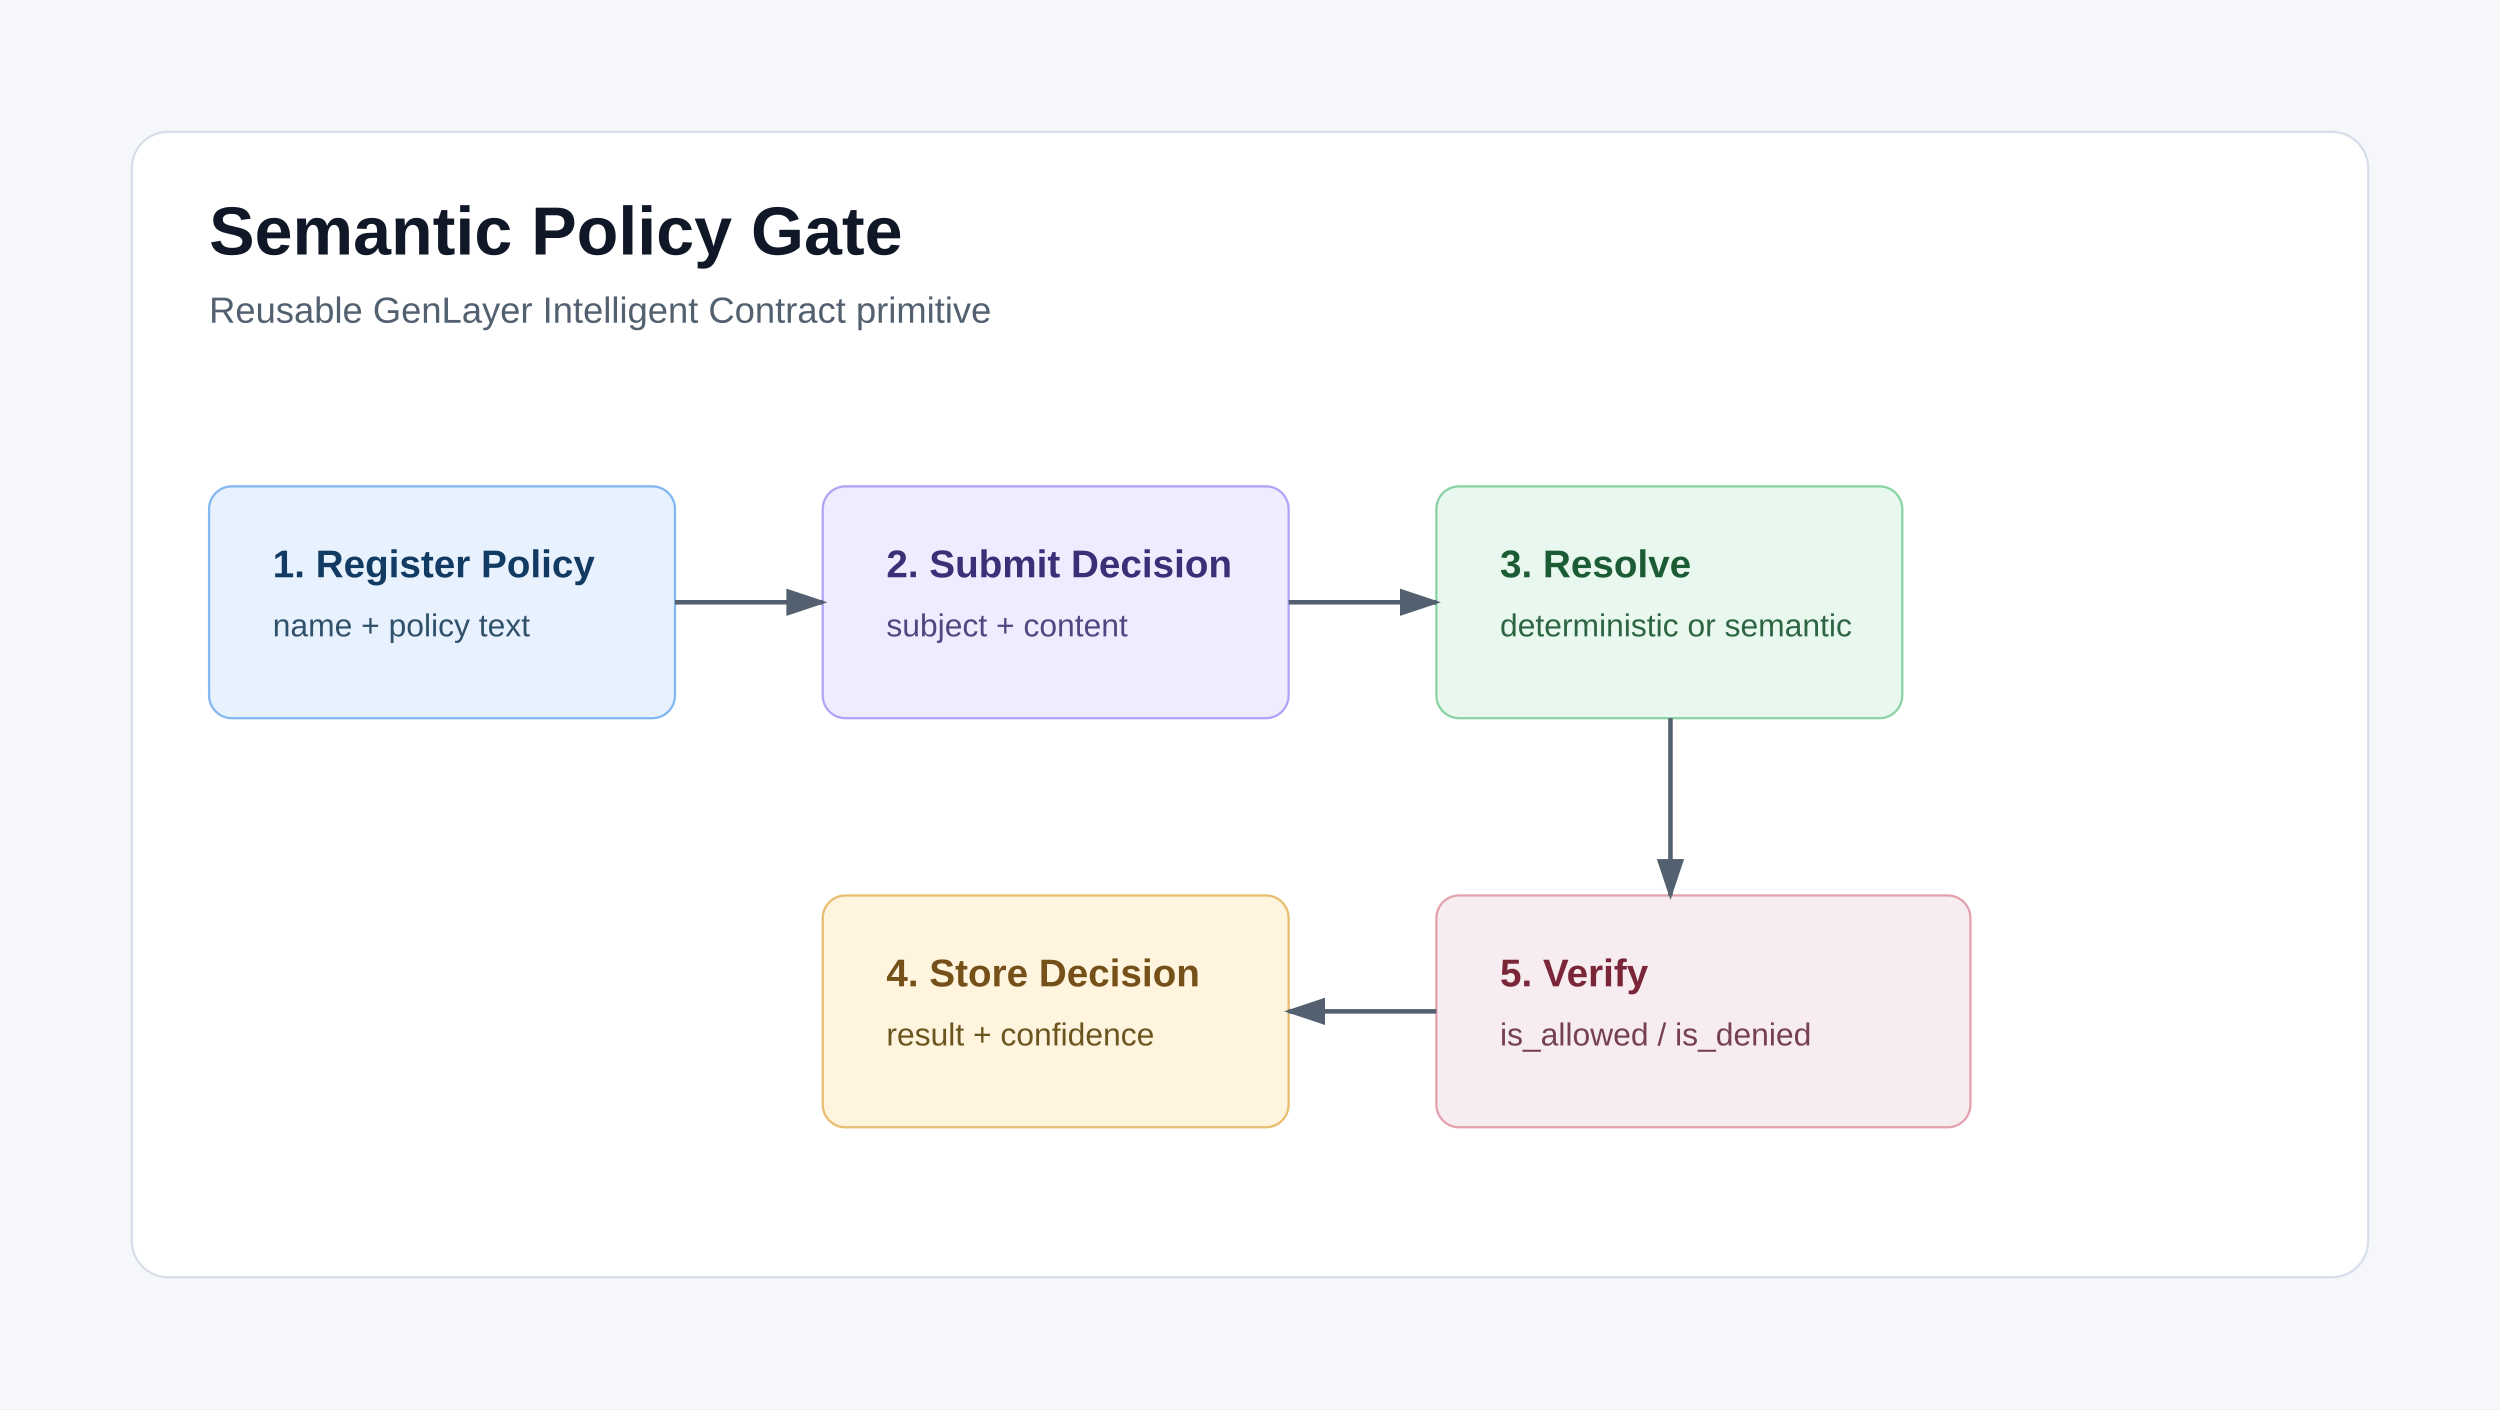
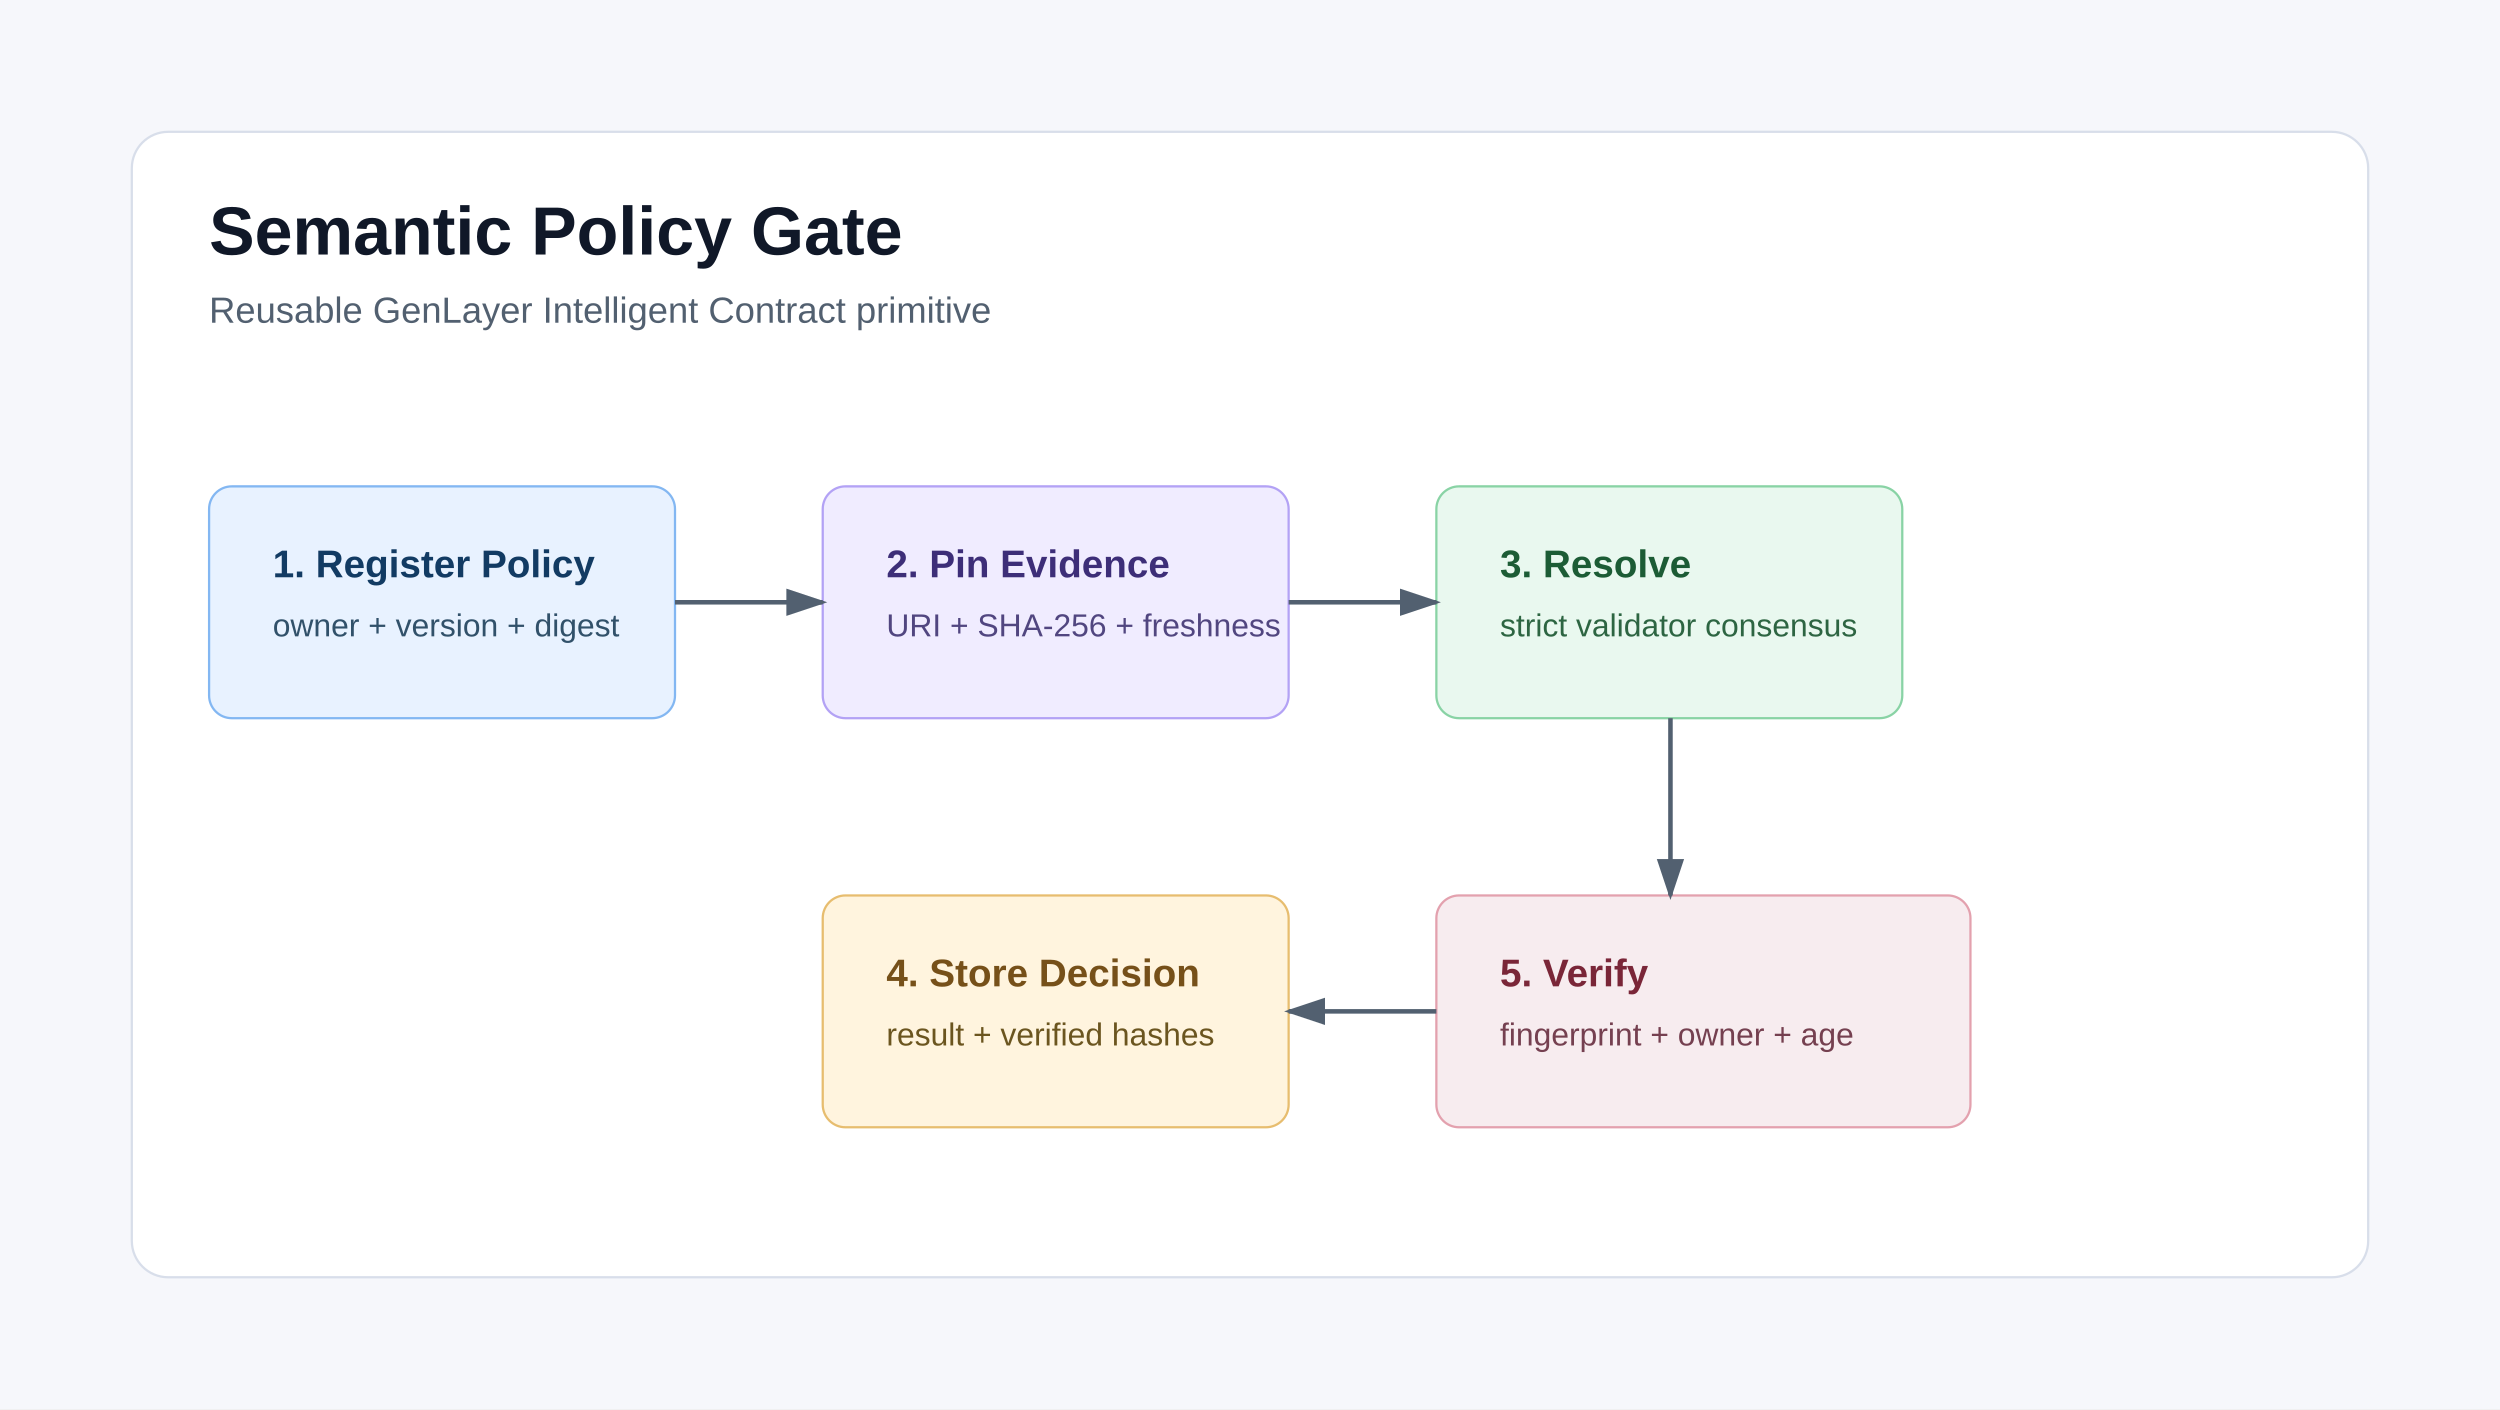
<svg xmlns="http://www.w3.org/2000/svg" width="1100" height="620" viewBox="0 0 1100 620" role="img" aria-labelledby="title desc">
  <rect width="1100" height="620" fill="#f6f7fb" />
  <rect x="58" y="58" width="984" height="504" rx="16" fill="#fff" stroke="#d8deea" />
  <text x="92" y="112" font-family="Arial, sans-serif" font-size="30" font-weight="700" fill="#101828">Semantic Policy Gate</text>
  <text x="92" y="142" font-family="Arial, sans-serif" font-size="16" fill="#526070">Reusable GenLayer Intelligent Contract primitive</text>
  <g font-family="Arial, sans-serif">
    <rect x="92" y="214" width="205" height="102" rx="10" fill="#e8f2ff" stroke="#83b7f2" />
    <text x="120" y="254" font-size="17" font-weight="700" fill="#123b63">1. Register Policy</text>
-     <text x="120" y="280" font-size="14" fill="#31516a">name + policy text</text>
+     <text x="120" y="280" font-size="14" fill="#31516a">owner + version + digest</text>
    <rect x="362" y="214" width="205" height="102" rx="10" fill="#f0ecff" stroke="#b3a2f5" />
-     <text x="390" y="254" font-size="17" font-weight="700" fill="#3d2e78">2. Submit Decision</text>
-     <text x="390" y="280" font-size="14" fill="#514680">subject + content</text>
+     <text x="390" y="254" font-size="17" font-weight="700" fill="#3d2e78">2. Pin Evidence</text>
+     <text x="390" y="280" font-size="14" fill="#514680">URI + SHA-256 + freshness</text>
    <rect x="632" y="214" width="205" height="102" rx="10" fill="#e9f8ef" stroke="#89d3a5" />
    <text x="660" y="254" font-size="17" font-weight="700" fill="#1c5c35">3. Resolve</text>
-     <text x="660" y="280" font-size="14" fill="#2d6542">deterministic or semantic</text>
+     <text x="660" y="280" font-size="14" fill="#2d6542">strict validator consensus</text>
    <rect x="362" y="394" width="205" height="102" rx="10" fill="#fff4de" stroke="#e7bd6f" />
    <text x="390" y="434" font-size="17" font-weight="700" fill="#765019">4. Store Decision</text>
-     <text x="390" y="460" font-size="14" fill="#6b551f">result + confidence</text>
+     <text x="390" y="460" font-size="14" fill="#6b551f">result + verified hashes</text>
    <rect x="632" y="394" width="235" height="102" rx="10" fill="#f7ecef" stroke="#e3a1ae" />
    <text x="660" y="434" font-size="17" font-weight="700" fill="#7a2638">5. Verify</text>
-     <text x="660" y="460" font-size="14" fill="#754050">is_allowed / is_denied</text>
+     <text x="660" y="460" font-size="14" fill="#754050">fingerprint + owner + age</text>
    <path d="M297 265 H362" stroke="#526070" stroke-width="2" marker-end="url(#arrow)" />
    <path d="M567 265 H632" stroke="#526070" stroke-width="2" marker-end="url(#arrow)" />
    <path d="M735 316 V394" stroke="#526070" stroke-width="2" marker-end="url(#arrow)" />
    <path d="M632 445 H567" stroke="#526070" stroke-width="2" marker-end="url(#arrow)" />
  </g>
  <defs>
    <marker id="arrow" markerWidth="10" markerHeight="10" refX="8" refY="3" orient="auto" markerUnits="strokeWidth">
      <path d="M0,0 L0,6 L9,3 z" fill="#526070" />
    </marker>
  </defs>
</svg>
